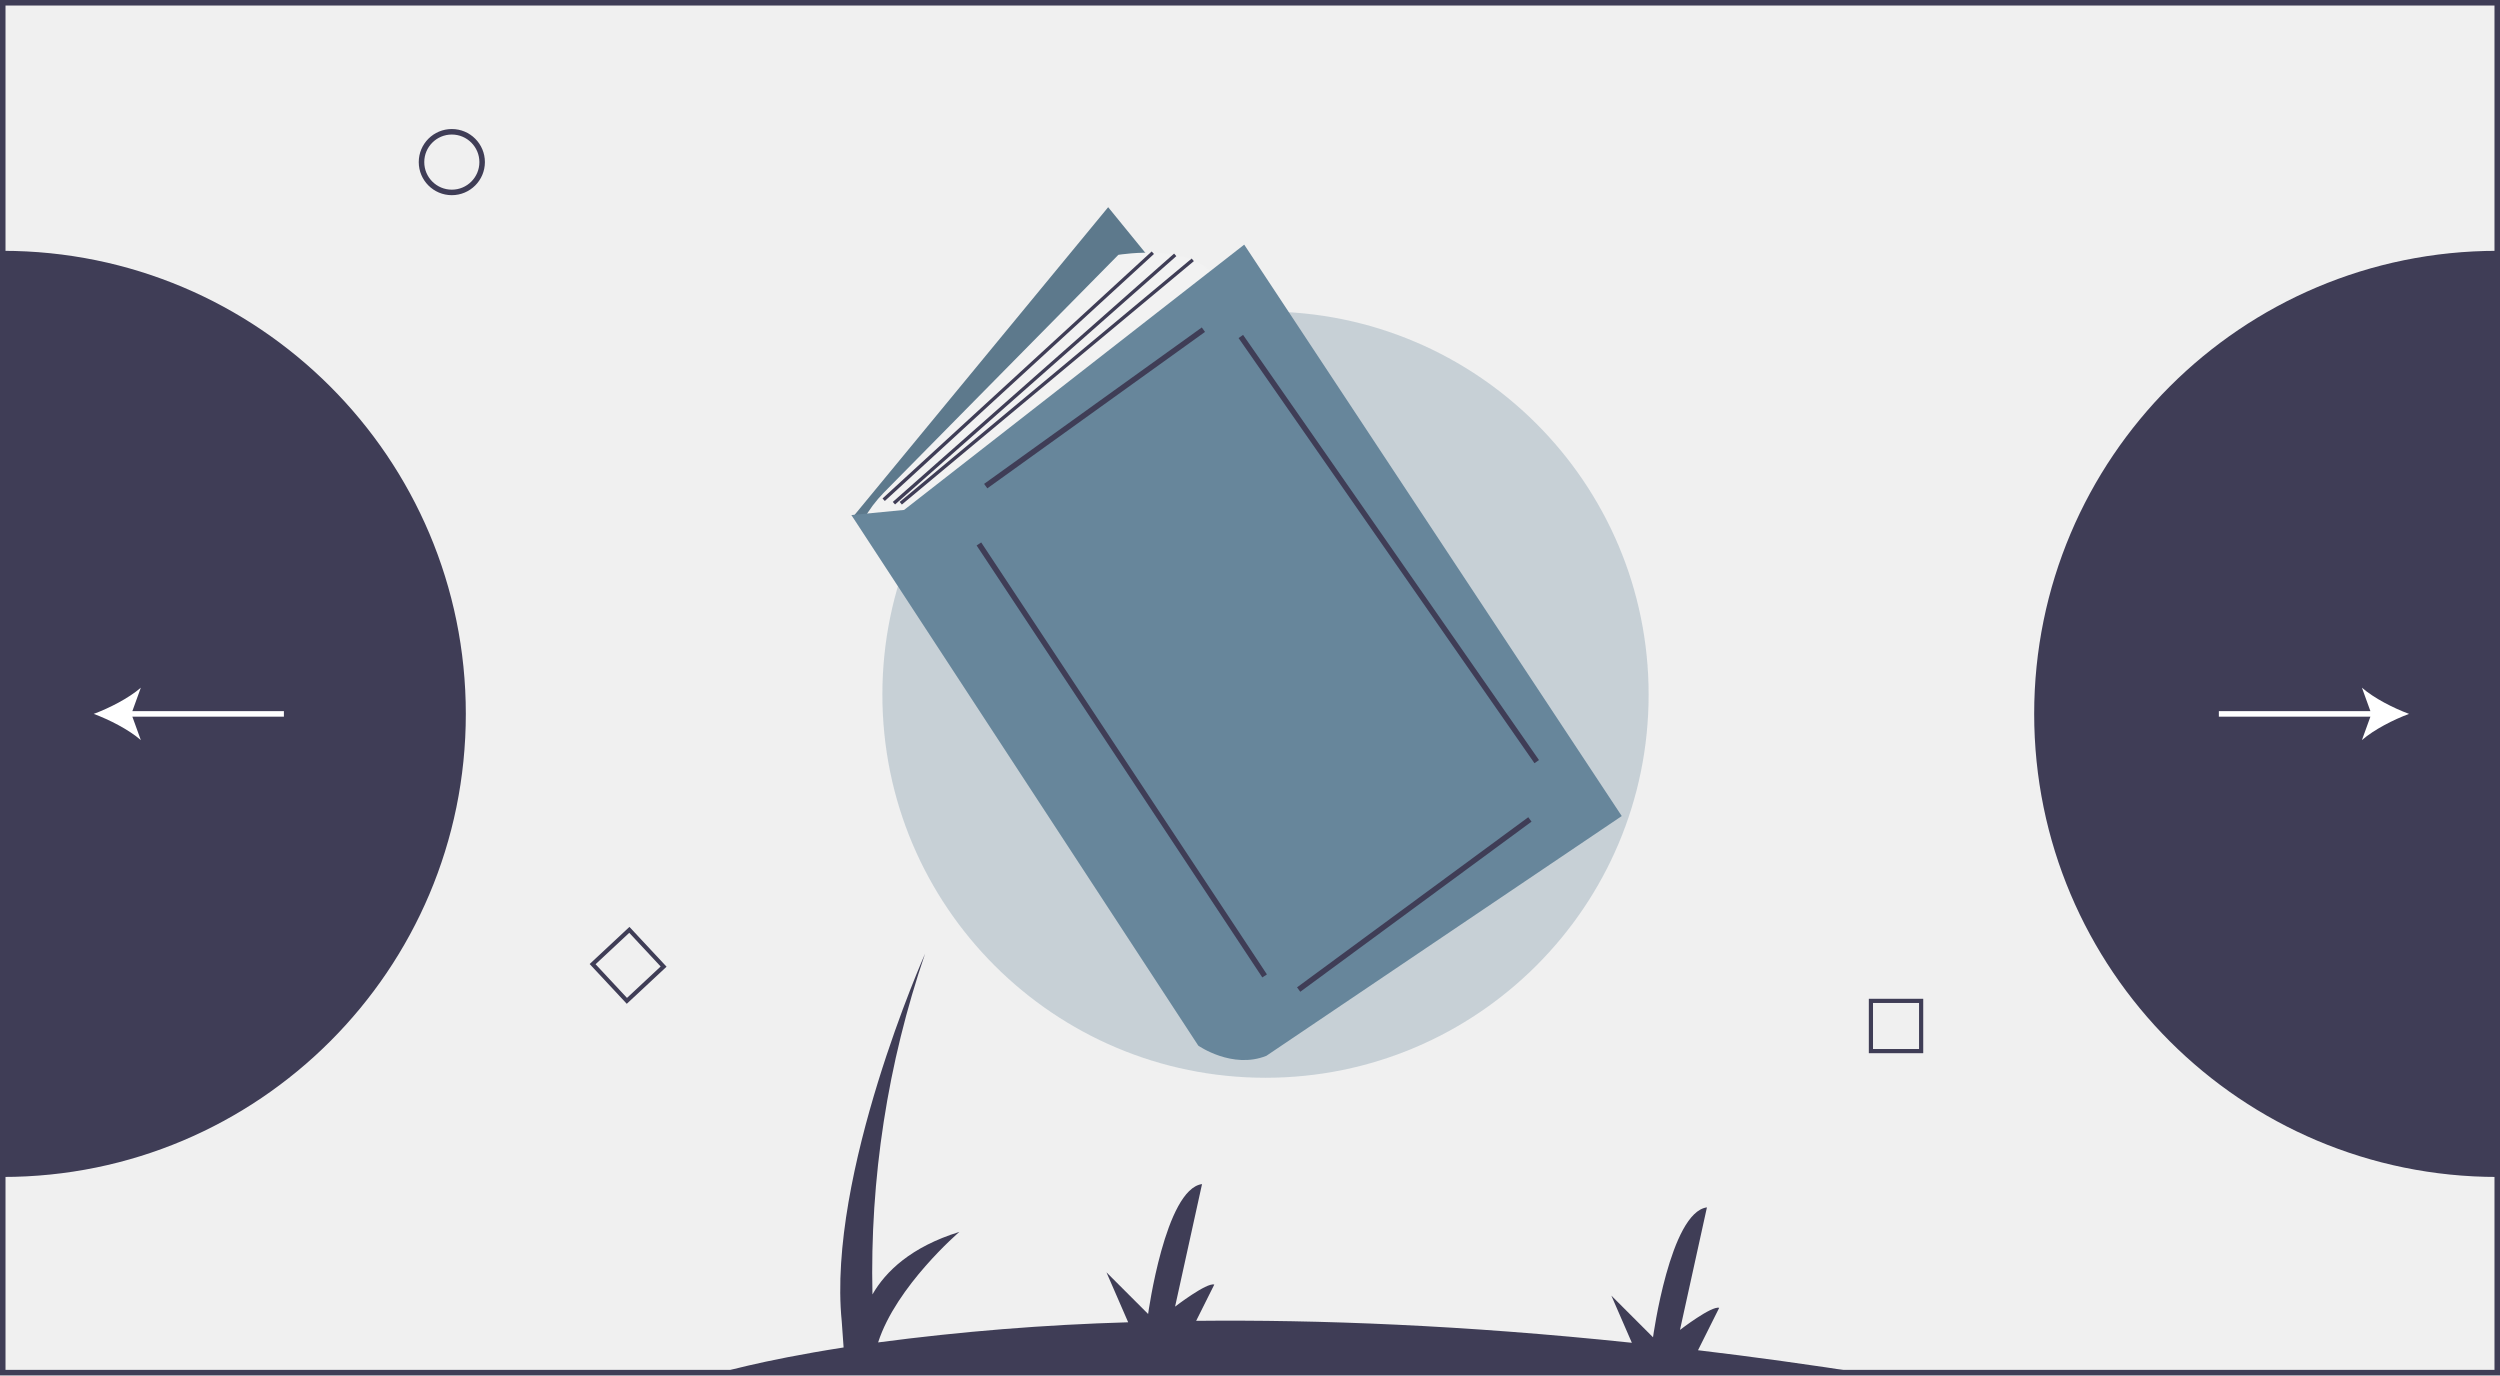
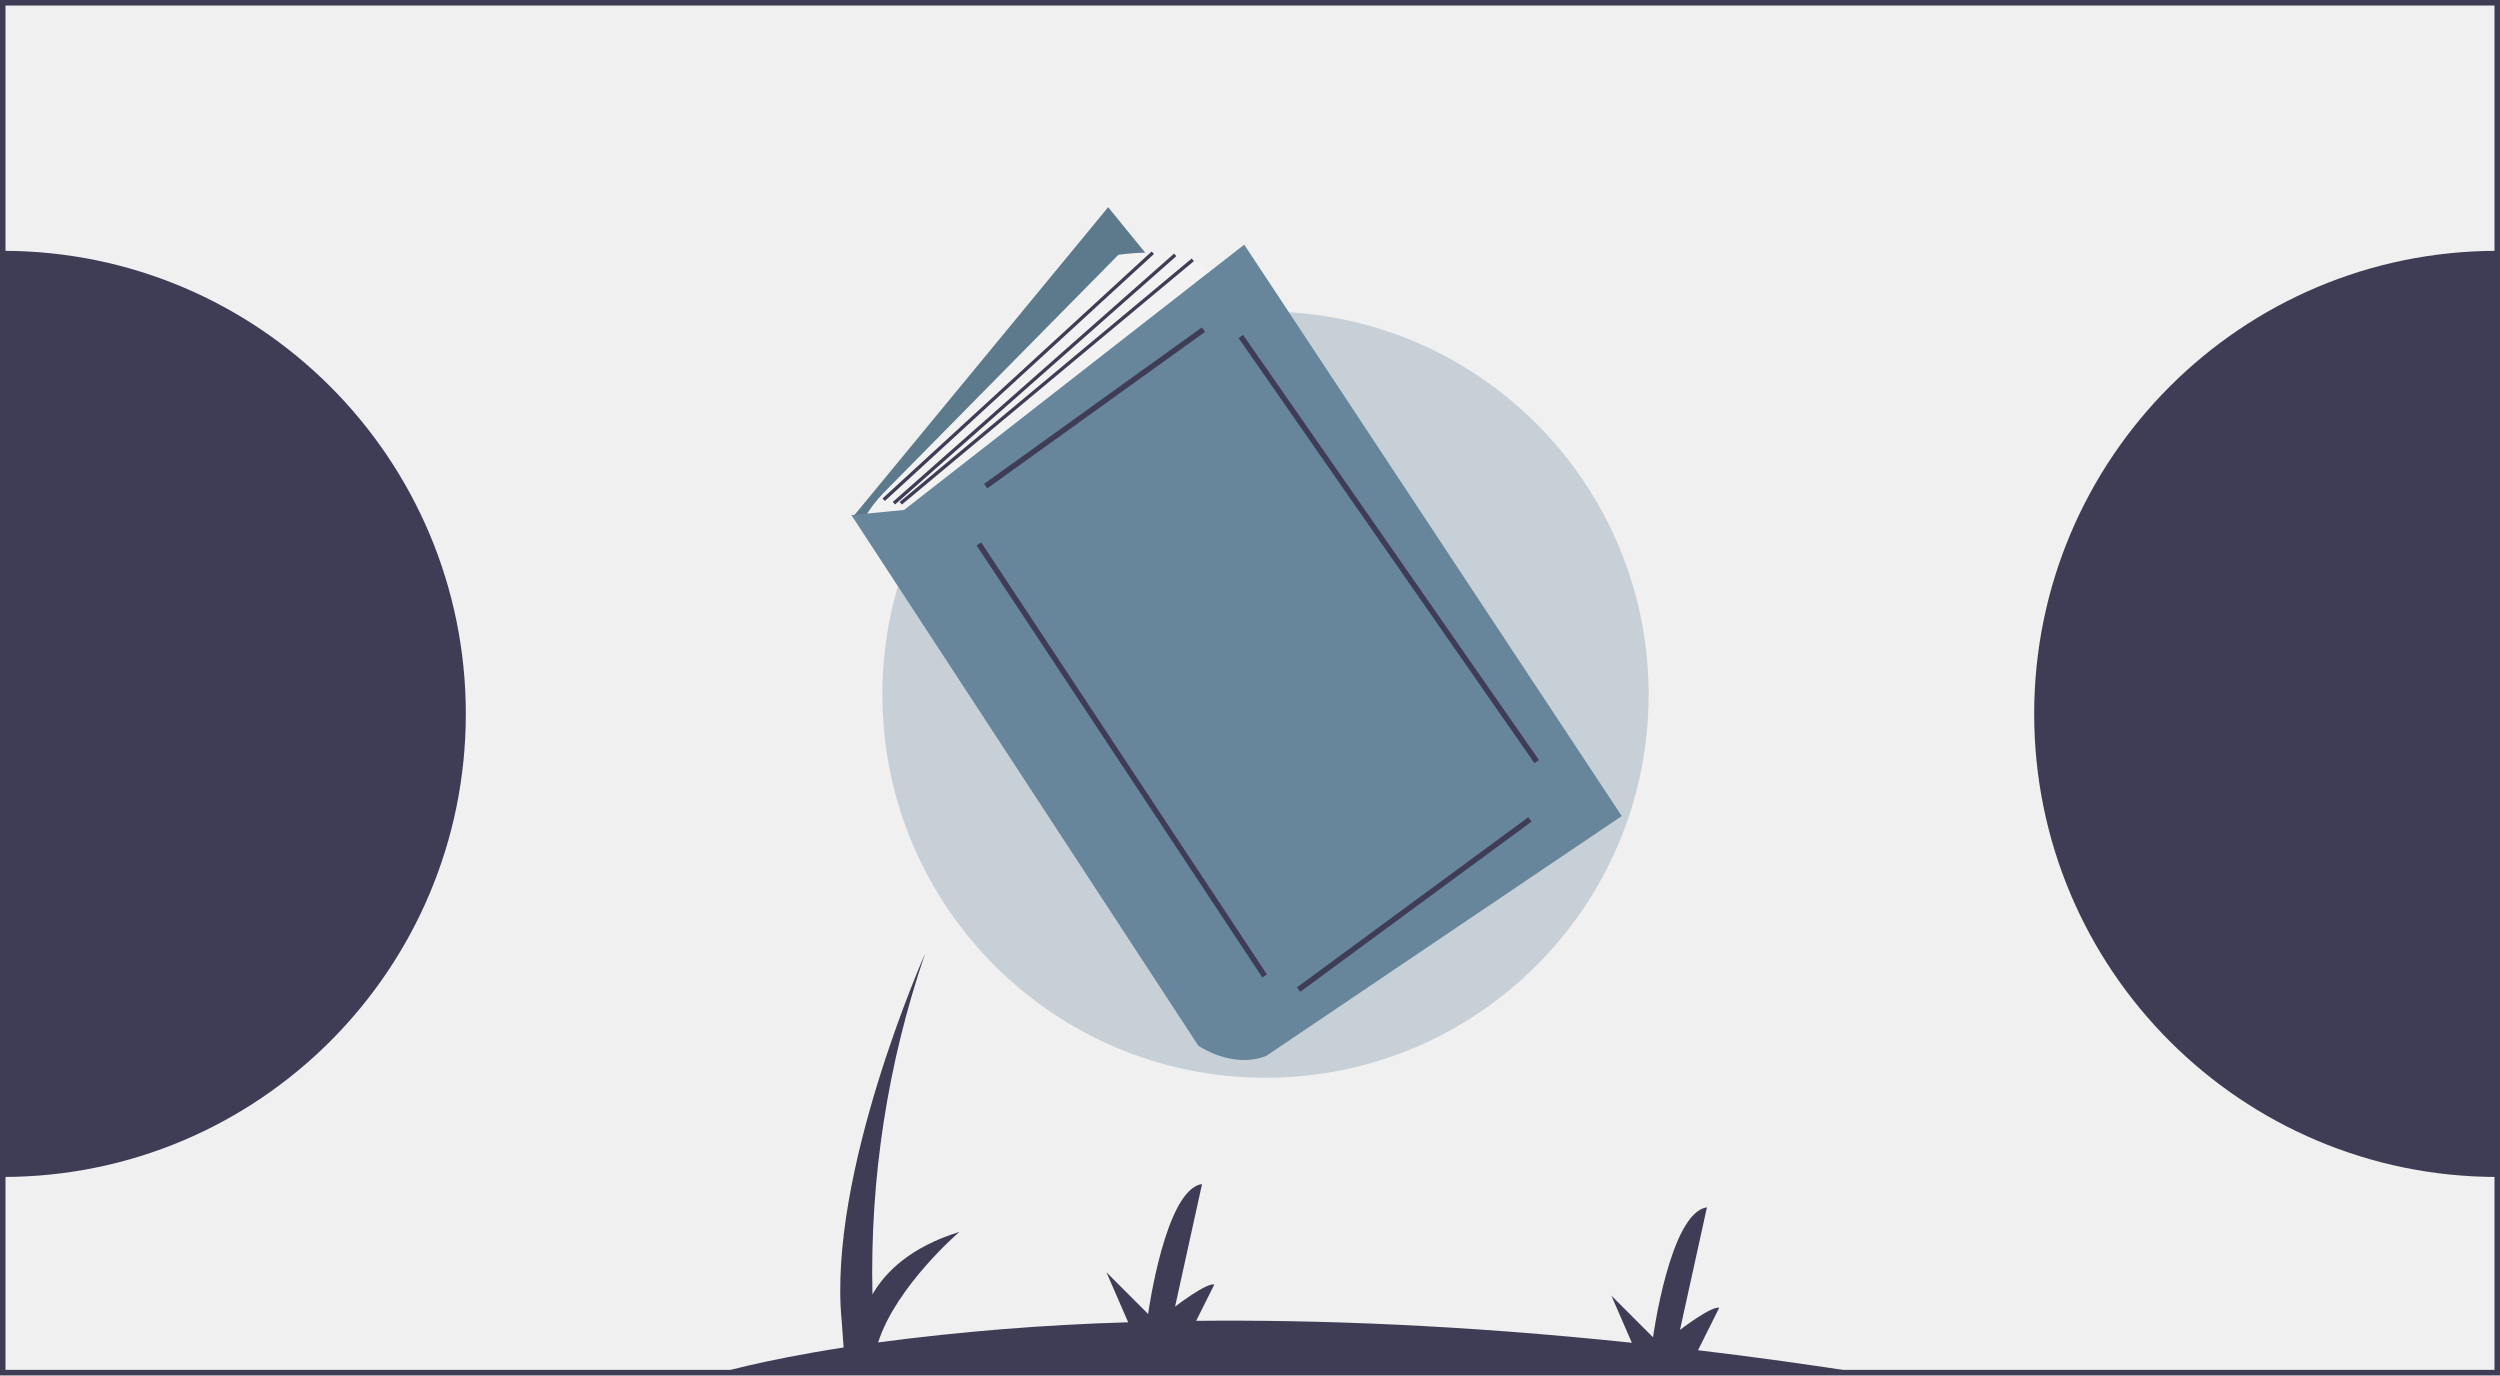
<svg xmlns="http://www.w3.org/2000/svg" data-name="Layer 1" width="1036" height="569.971" viewBox="0 0 1036 569.971">
  <path d="M275.036,460.851c0,105.976-85.918,191.894-191.894,191.894V268.957C189.118,268.957,275.036,354.875,275.036,460.851Z" transform="translate(-82 -165.0143)" fill="#3f3d56" />
  <path d="M924.964,460.851c0,105.976,85.918,191.894,191.894,191.894V268.957C1010.882,268.957,924.964,354.875,924.964,460.851Z" transform="translate(-82 -165.0143)" fill="#3f3d56" />
-   <path d="M269.237,245.897a13.707,13.707,0,1,1,13.707-13.707A13.722,13.722,0,0,1,269.237,245.897Zm0-25.129a11.422,11.422,0,1,0,11.422,11.422A11.435,11.435,0,0,0,269.237,220.768Z" transform="translate(-82 -165.0143)" fill="#3f3d56" />
-   <path d="M878.989,601.46H856.44V578.911H878.989Zm-20.814-1.735h19.08V580.646H858.175Z" transform="translate(-82 -165.0143)" fill="#3f3d56" />
-   <path d="M341.735,580.992l-15.38-16.489,16.489-15.38,15.38,16.489Zm-12.929-16.404,13.014,13.953,13.953-13.014-13.014-13.953Z" transform="translate(-82 -165.0143)" fill="#3f3d56" />
  <path d="M82,165.014V734.986H1118V165.014ZM1115.716,732.701H84.284V167.299h1031.431Z" transform="translate(-82 -165.0143)" fill="#3f3d56" />
  <path d="M856.898,734.415q-37.048-5.8-71.243-9.867l8.778-17.557c-3.047-1.016-16.251,9.141-16.251,9.141L789.355,665.348c-15.235,2.031-22.345,53.831-22.345,53.831L749.743,701.913l8.5,19.549c-69.758-7.33-129.953-9.617-180.554-9.093l7.513-15.027c-3.047-1.016-16.251,9.141-16.251,9.141l11.173-50.784c-15.235,2.031-22.345,53.831-22.345,53.831l-17.267-17.267,9.002,20.706a1013.499,1013.499,0,0,0-103.623,8.345c7.497-23.356,33.679-45.809,33.679-45.809-20.131,6.263-30.605,16.467-36.026,25.925a407.859,407.859,0,0,1,21.806-141.205s-40.627,91.411-34.533,152.352l.773,10.825c-35.345,5.514-53.081,11.012-53.081,11.012Z" transform="translate(-82 -165.0143)" fill="#3f3d56" />
  <circle cx="524.425" cy="287.859" r="158.77" fill="#67869b" opacity="0.3" />
  <polygon points="459.223 85.873 353.51 214.137 509.965 398.782 614.268 276.156 459.223 85.873" fill="#67869b" />
  <polygon points="459.223 85.873 353.51 214.137 509.965 398.782 614.268 276.156 459.223 85.873" opacity="0.1" />
  <path d="M439.739,380.561h0a53.131,53.131,0,0,1,8.619-11.508l97.094-98.433s33.828-5.638,40.876,11.276L462.291,383.38Z" transform="translate(-82 -165.0143)" fill="#f2f2f2" />
  <path d="M434.805,378.447l143.769,219.882s14.095,9.867,28.19,4.229l147.293-99.37L597.603,266.392,456.653,376.333Z" transform="translate(-82 -165.0143)" fill="#67869b" />
  <rect x="480.039" y="332.905" width="111.092" height="2.284" transform="translate(-176.2851 210.2979) rotate(-35.7003)" fill="#3f3d56" />
  <rect x="545.719" y="372.621" width="2.284" height="214.62" transform="translate(-256.0184 216.3069) rotate(-33.48132)" fill="#3f3d56" />
  <rect x="608.595" y="538.693" width="118.967" height="2.285" transform="translate(-271.9647 335.9232) rotate(-36.34406)" fill="#3f3d56" />
  <rect x="656.366" y="285.212" width="2.284" height="214.661" transform="translate(-188.3982 280.9464) rotate(-34.83794)" fill="#3f3d56" />
  <rect x="428.269" y="320.219" width="151.386" height="1.409" transform="translate(-166.3287 260.2321) rotate(-42.54484)" fill="#3f3d56" />
  <rect x="432.981" y="321.377" width="155.492" height="1.41" transform="translate(-167.3072 253.6207) rotate(-41.43847)" fill="#3f3d56" />
  <rect x="437.017" y="322.42" width="157.533" height="1.41" transform="translate(-169.3019 240.1513) rotate(-39.81273)" fill="#3f3d56" />
-   <path d="M1080.306,460.851c-6.487-2.405-14.537-6.512-19.526-10.862l3.517,9.72h-62.804v2.284h62.804l-3.517,9.722C1065.77,467.365,1073.819,463.258,1080.306,460.851Z" transform="translate(-82 -165.0143)" fill="#fff" />
-   <path d="M199.649,459.709H136.845l3.517-9.722c-4.989,4.35-13.039,8.457-19.526,10.865,6.487,2.405,14.537,6.512,19.526,10.862l-3.517-9.72h62.804Z" transform="translate(-82 -165.0143)" fill="#fff" />
</svg>
